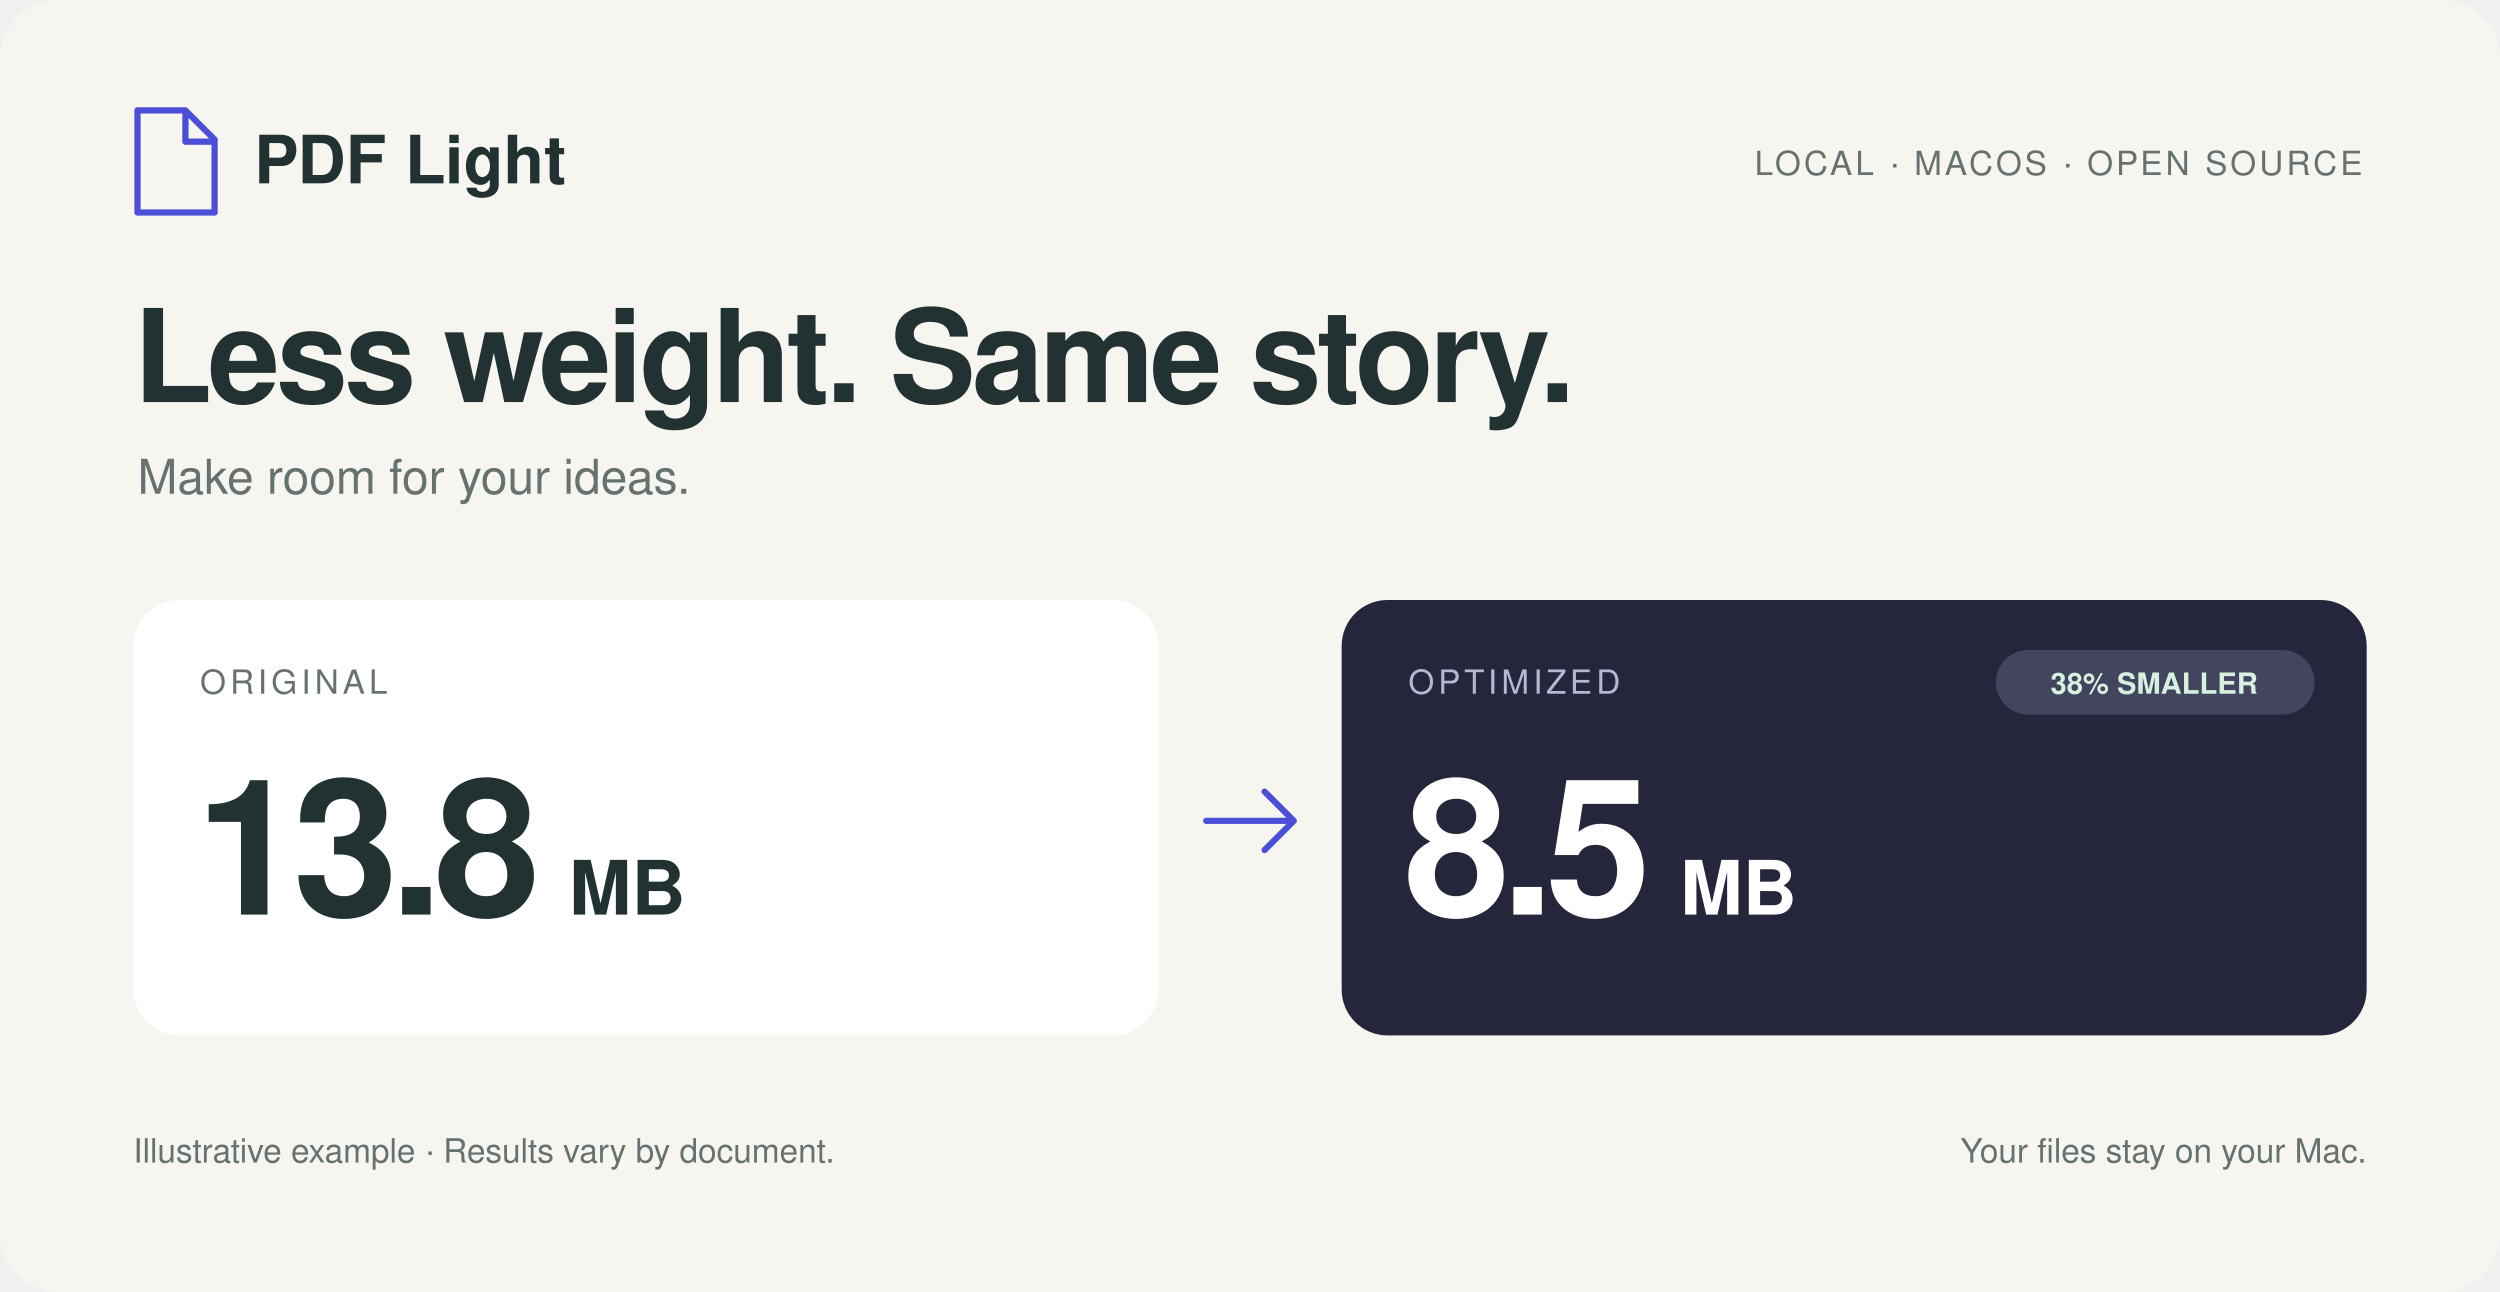
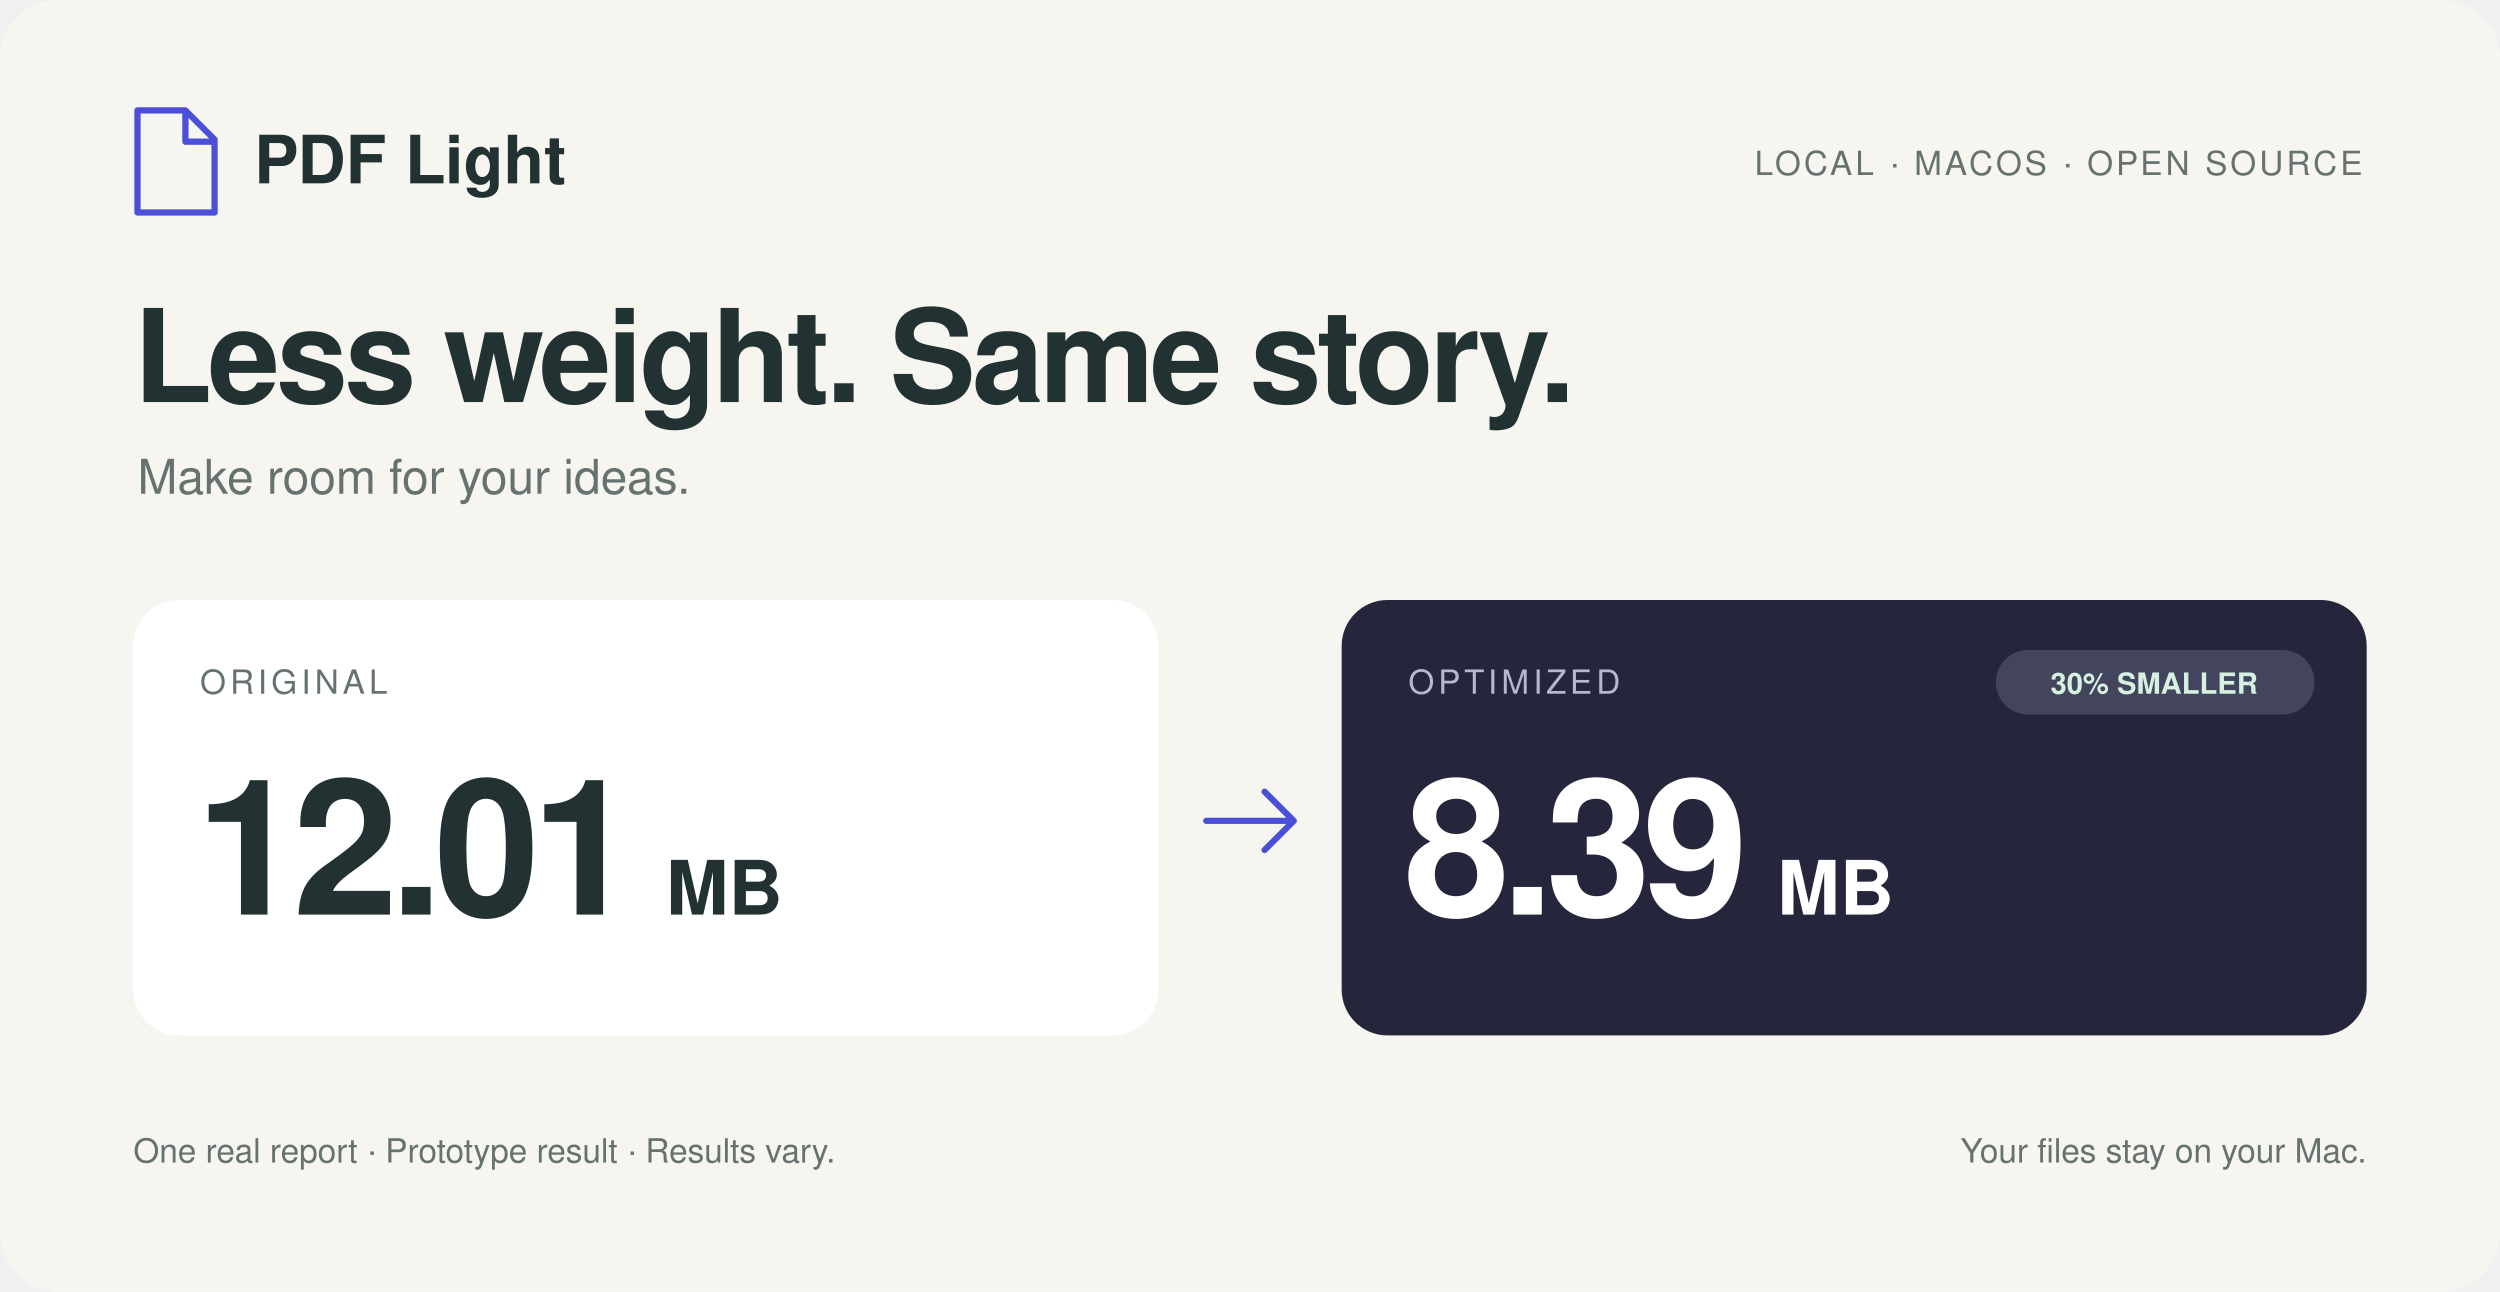
<svg xmlns="http://www.w3.org/2000/svg" width="1200" height="620" viewBox="0 0 1200 620" role="img" aria-labelledby="title desc">
  <rect width="1200" height="620" rx="28" fill="#F6F5F0" />
  <g font-family="-apple-system, BlinkMacSystemFont, 'Segoe UI', Helvetica, Arial, sans-serif">
    <path d="M66 53h23l14 14v35H66z M89 53v15h14" fill="none" stroke="#4B4FD8" stroke-width="3" stroke-linejoin="round" />
    <text x="122" y="88" font-size="32" font-weight="700" fill="#223232">PDF Light</text>
    <text x="1134" y="84" text-anchor="end" font-size="16" letter-spacing="1.5" fill="#667270">LOCAL · MACOS · OPEN SOURCE</text>
    <text x="64" y="193" font-size="62" letter-spacing="-2" font-weight="700" fill="#223232">Less weight. Same story.</text>
    <text x="66" y="237" font-size="23" fill="#667270">Make room for your ideas.</text>
    <rect x="64" y="288" width="492" height="209" rx="22" fill="#FFFFFF" />
    <rect x="644" y="288" width="492" height="209" rx="22" fill="#25263C" />
    <text x="96" y="333" font-size="16" letter-spacing="2" fill="#667270">ORIGINAL</text>
    <text x="676" y="333" font-size="16" letter-spacing="2" fill="#B6B7D1">OPTIMIZED</text>
-     <text x="94" y="439" font-size="91" letter-spacing="-4" font-weight="600" fill="#223232">13.8<tspan font-size="36" letter-spacing="0" dx="14">MB</tspan>
+     <text x="94" y="439" font-size="91" letter-spacing="-4" font-weight="600" fill="#223232">12.01<tspan font-size="36" letter-spacing="0" dx="14">MB</tspan>
    </text>
-     <text x="674" y="439" font-size="91" letter-spacing="-4" font-weight="600" fill="#FFFFFF">8.5<tspan font-size="36" letter-spacing="0" dx="14">MB</tspan>
+     <text x="674" y="439" font-size="91" letter-spacing="-4" font-weight="600" fill="#FFFFFF">8.39<tspan font-size="36" letter-spacing="0" dx="14">MB</tspan>
    </text>
    <path d="M579 394h42m-14-14 14 14-14 14" fill="none" stroke="#4B4FD8" stroke-width="3" stroke-linecap="round" stroke-linejoin="round" />
    <rect x="958" y="312" width="153" height="31" rx="15.5" fill="#43445D" />
-     <text x="1034" y="333" text-anchor="middle" font-size="14" font-weight="600" fill="#D6F1DF">38% SMALLER</text>
-     <text x="64" y="558" font-size="16" fill="#667270">Illustrative example · Results vary by document.</text>
+     <text x="1034" y="333" text-anchor="middle" font-size="14" font-weight="600" fill="#D6F1DF">30% SMALLER</text>
+     <text x="64" y="558" font-size="16" fill="#667270">One real report · Prototype result · Results vary.</text>
    <text x="1136" y="558" text-anchor="end" font-size="16" fill="#667270">Your files stay on your Mac.</text>
  </g>
</svg>
